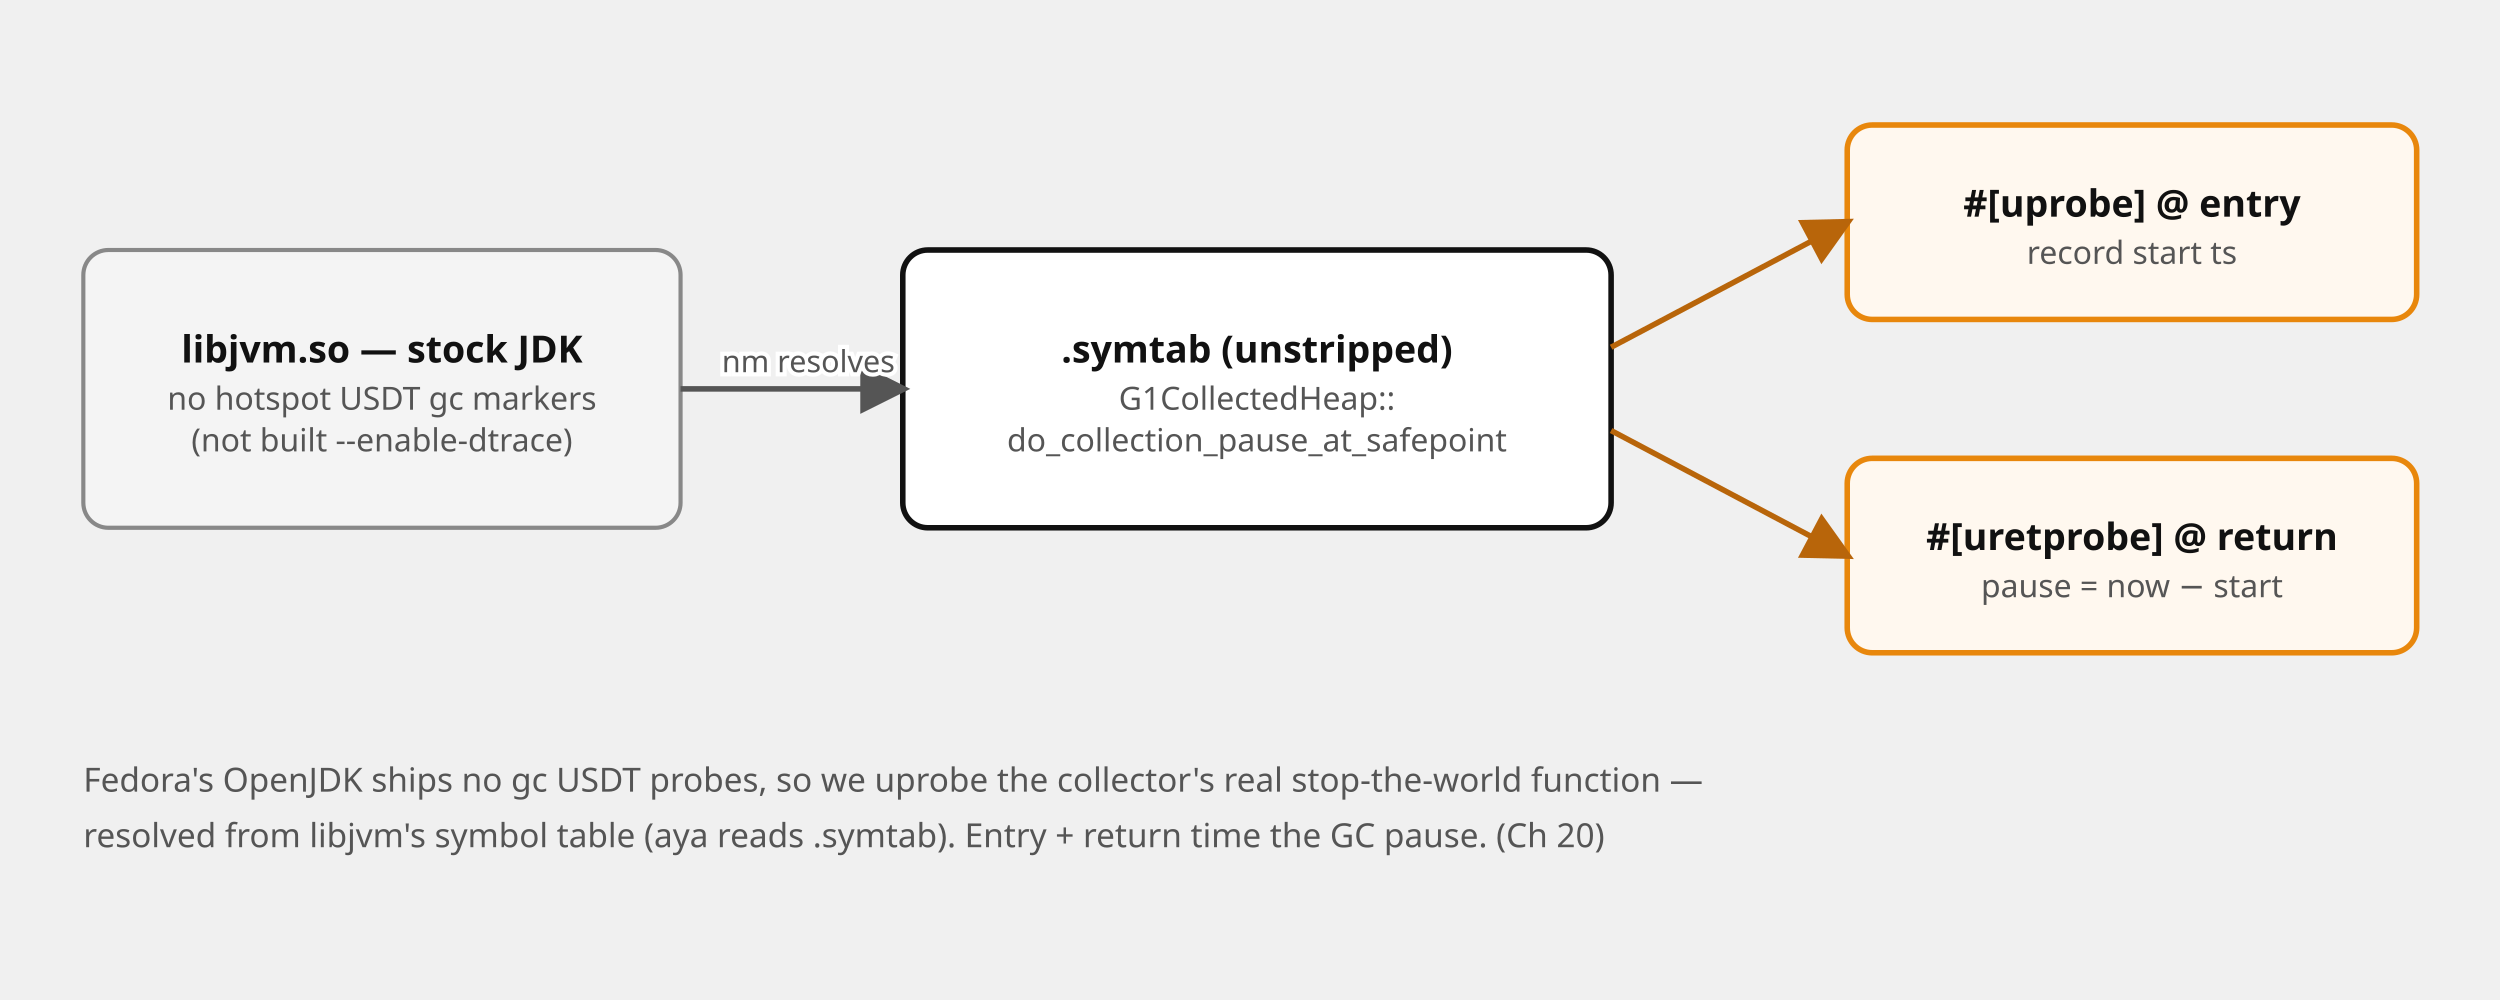
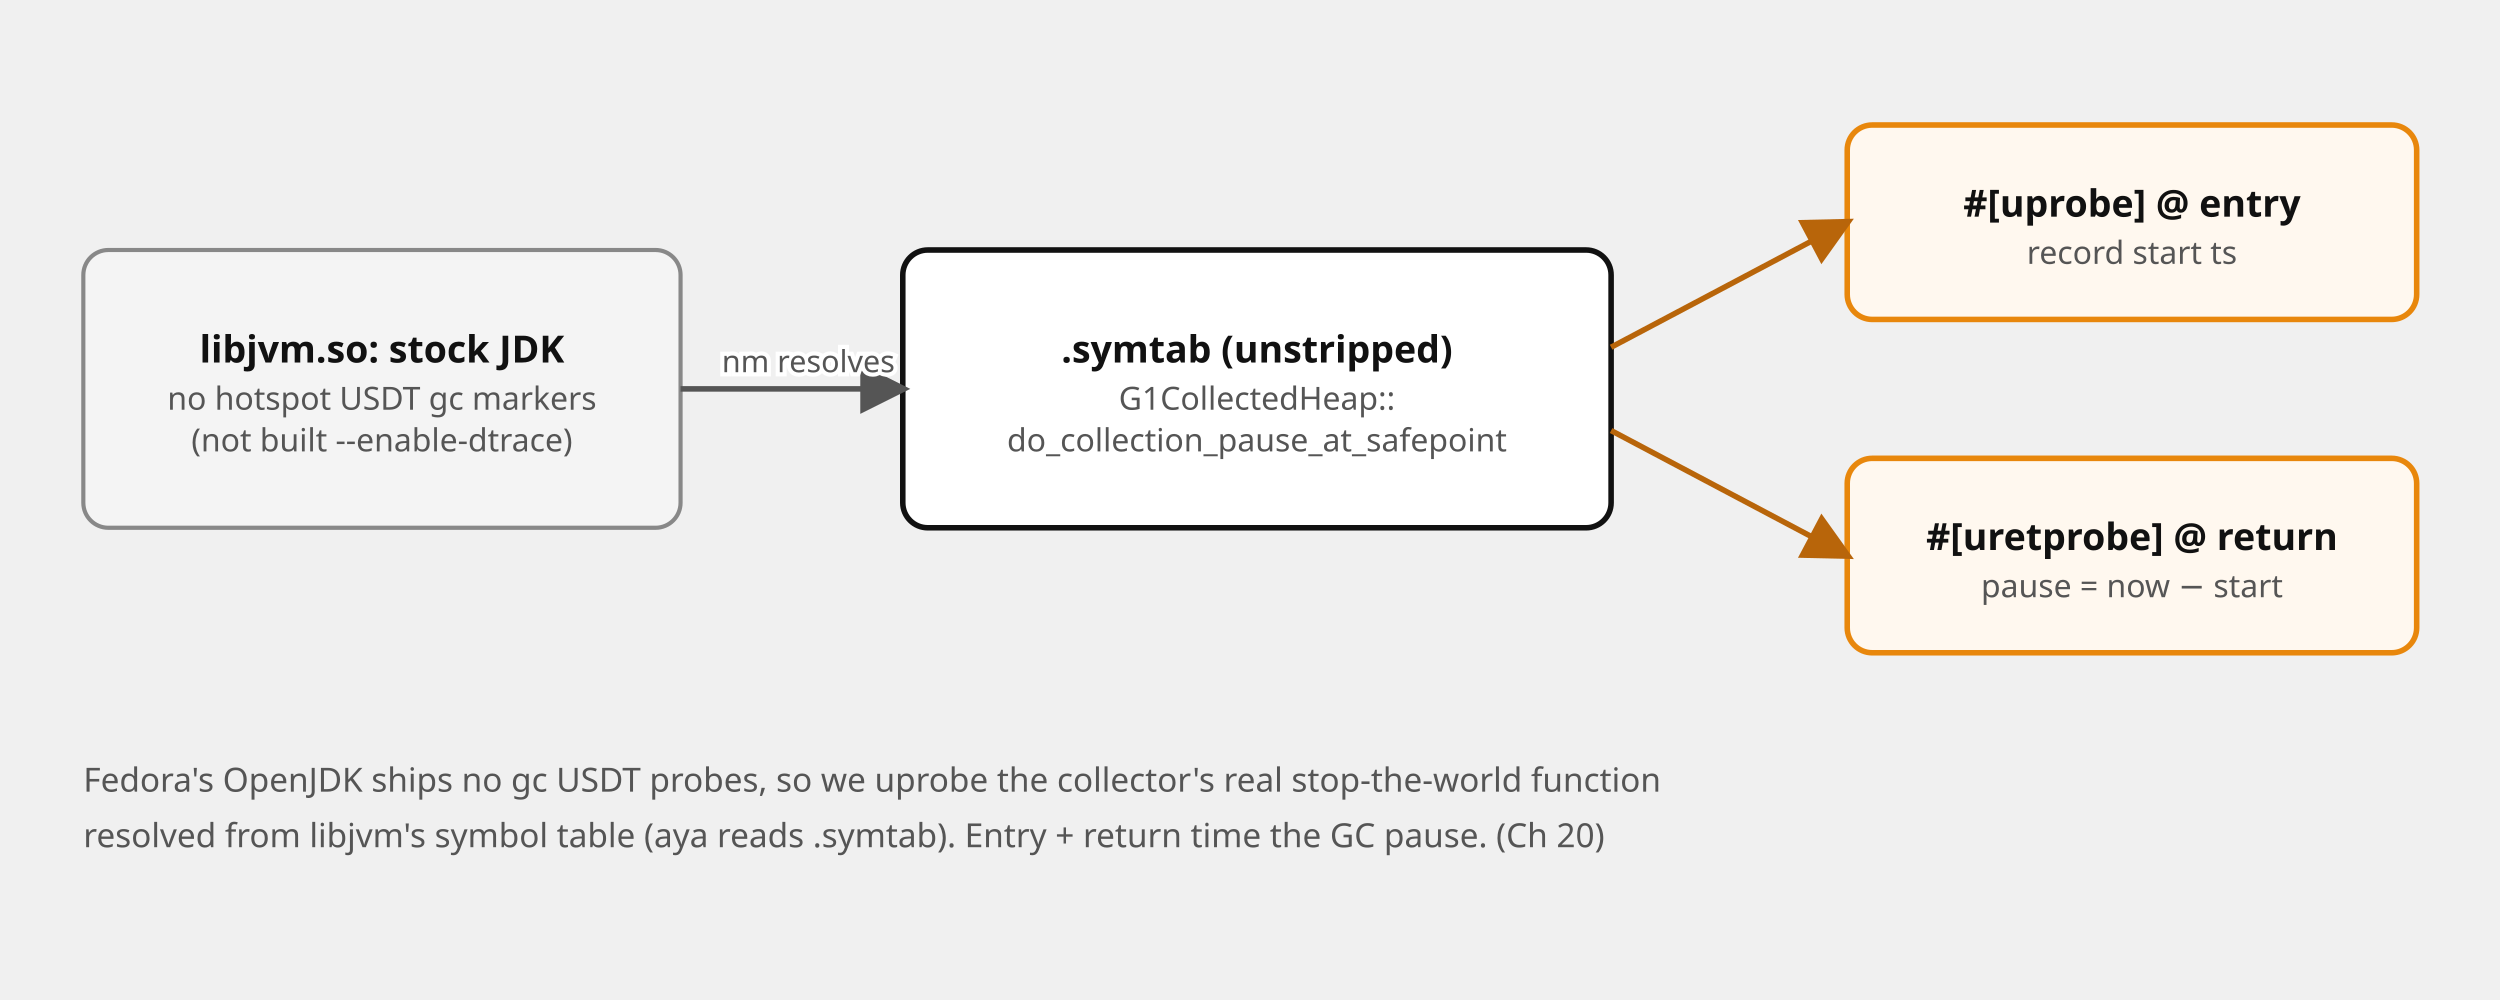
<svg xmlns="http://www.w3.org/2000/svg" viewBox="0 0 900 360" font-family="'Red Hat Text', system-ui, sans-serif" role="img">
  <defs>
    <marker id="a" viewBox="0 0 10 10" refX="8.5" refY="5" markerWidth="9" markerHeight="9" orient="auto-start-reverse">
      <path d="M0,0 L10,5 L0,10 z" fill="#555" />
    </marker>
    <marker id="am" viewBox="0 0 10 10" refX="8.5" refY="5" markerWidth="9" markerHeight="9" orient="auto-start-reverse">
      <path d="M0,0 L10,5 L0,10 z" fill="#b8650a" />
    </marker>
  </defs>
  <rect x="30" y="90" width="215" height="100" rx="9" fill="#f4f4f4" stroke="#888888" stroke-width="1.5" />
-   <text x="137.5" y="130.5" font-size="13.5" font-weight="700" fill="#111111" text-anchor="middle">libjvm.so — stock JDK</text>
+   <text x="137.5" y="130.5" font-size="13.5" font-weight="700" fill="#111111" text-anchor="middle">libjvm.so: stock JDK</text>
  <text x="137.5" y="147.5" font-size="11.5" fill="#555555" text-anchor="middle">no hotspot USDT gc markers</text>
  <text x="137.5" y="162.5" font-size="11.5" fill="#555555" text-anchor="middle">(not built --enable-dtrace)</text>
  <rect x="325" y="90" width="255" height="100" rx="9" fill="#ffffff" stroke="#111111" stroke-width="2" />
  <text x="452.5" y="130.5" font-size="13.5" font-weight="700" fill="#111111" text-anchor="middle">.symtab (unstripped)</text>
  <text x="452.5" y="147.5" font-size="11.5" fill="#555555" text-anchor="middle">G1CollectedHeap::</text>
  <text x="452.5" y="162.5" font-size="11.5" fill="#555555" text-anchor="middle">do_collection_pause_at_safepoint</text>
  <rect x="665" y="45" width="205" height="70" rx="9" fill="#fff8ef" stroke="#e8870c" stroke-width="2" />
  <text x="767.5" y="78.0" font-size="13.5" font-weight="700" fill="#111111" text-anchor="middle">#[uprobe] @ entry</text>
  <text x="767.5" y="95.0" font-size="11.5" fill="#555555" text-anchor="middle">record start ts</text>
  <rect x="665" y="165" width="205" height="70" rx="9" fill="#fff8ef" stroke="#e8870c" stroke-width="2" />
  <text x="767.5" y="198.0" font-size="13.5" font-weight="700" fill="#111111" text-anchor="middle">#[uretprobe] @ return</text>
  <text x="767.5" y="215.0" font-size="11.5" fill="#555555" text-anchor="middle">pause = now − start</text>
  <path d="M245,140 L325,140" fill="none" stroke="#555" stroke-width="2" marker-end="url(#a)" />
  <text x="291.0" y="134.0" font-size="11" fill="#ffffff" stroke="#ffffff" stroke-width="3" paint-order="stroke" text-anchor="middle">nm resolves</text>
  <text x="291.0" y="134.0" font-size="11" fill="#555" text-anchor="middle">nm resolves</text>
  <path d="M580,125 L665,80" fill="none" stroke="#b8650a" stroke-width="2" marker-end="url(#am)" />
  <path d="M580,155 L665,200" fill="none" stroke="#b8650a" stroke-width="2" marker-end="url(#am)" />
-   <text x="30" y="285" font-size="12" fill="#555" text-anchor="start">Fedora's OpenJDK ships no gc USDT probes, so we uprobe the collector's real stop-the-world function —</text>
+   <text x="30" y="285" font-size="12" fill="#555" text-anchor="start">Fedora's OpenJDK ships no gc USDT probes, so we uprobe the collector's real stop-the-world function</text>
  <text x="30" y="305" font-size="12" fill="#555" text-anchor="start">resolved from libjvm's symbol table (aya reads .symtab). Entry + return time the GC pause. (Ch 20)</text>
</svg>
